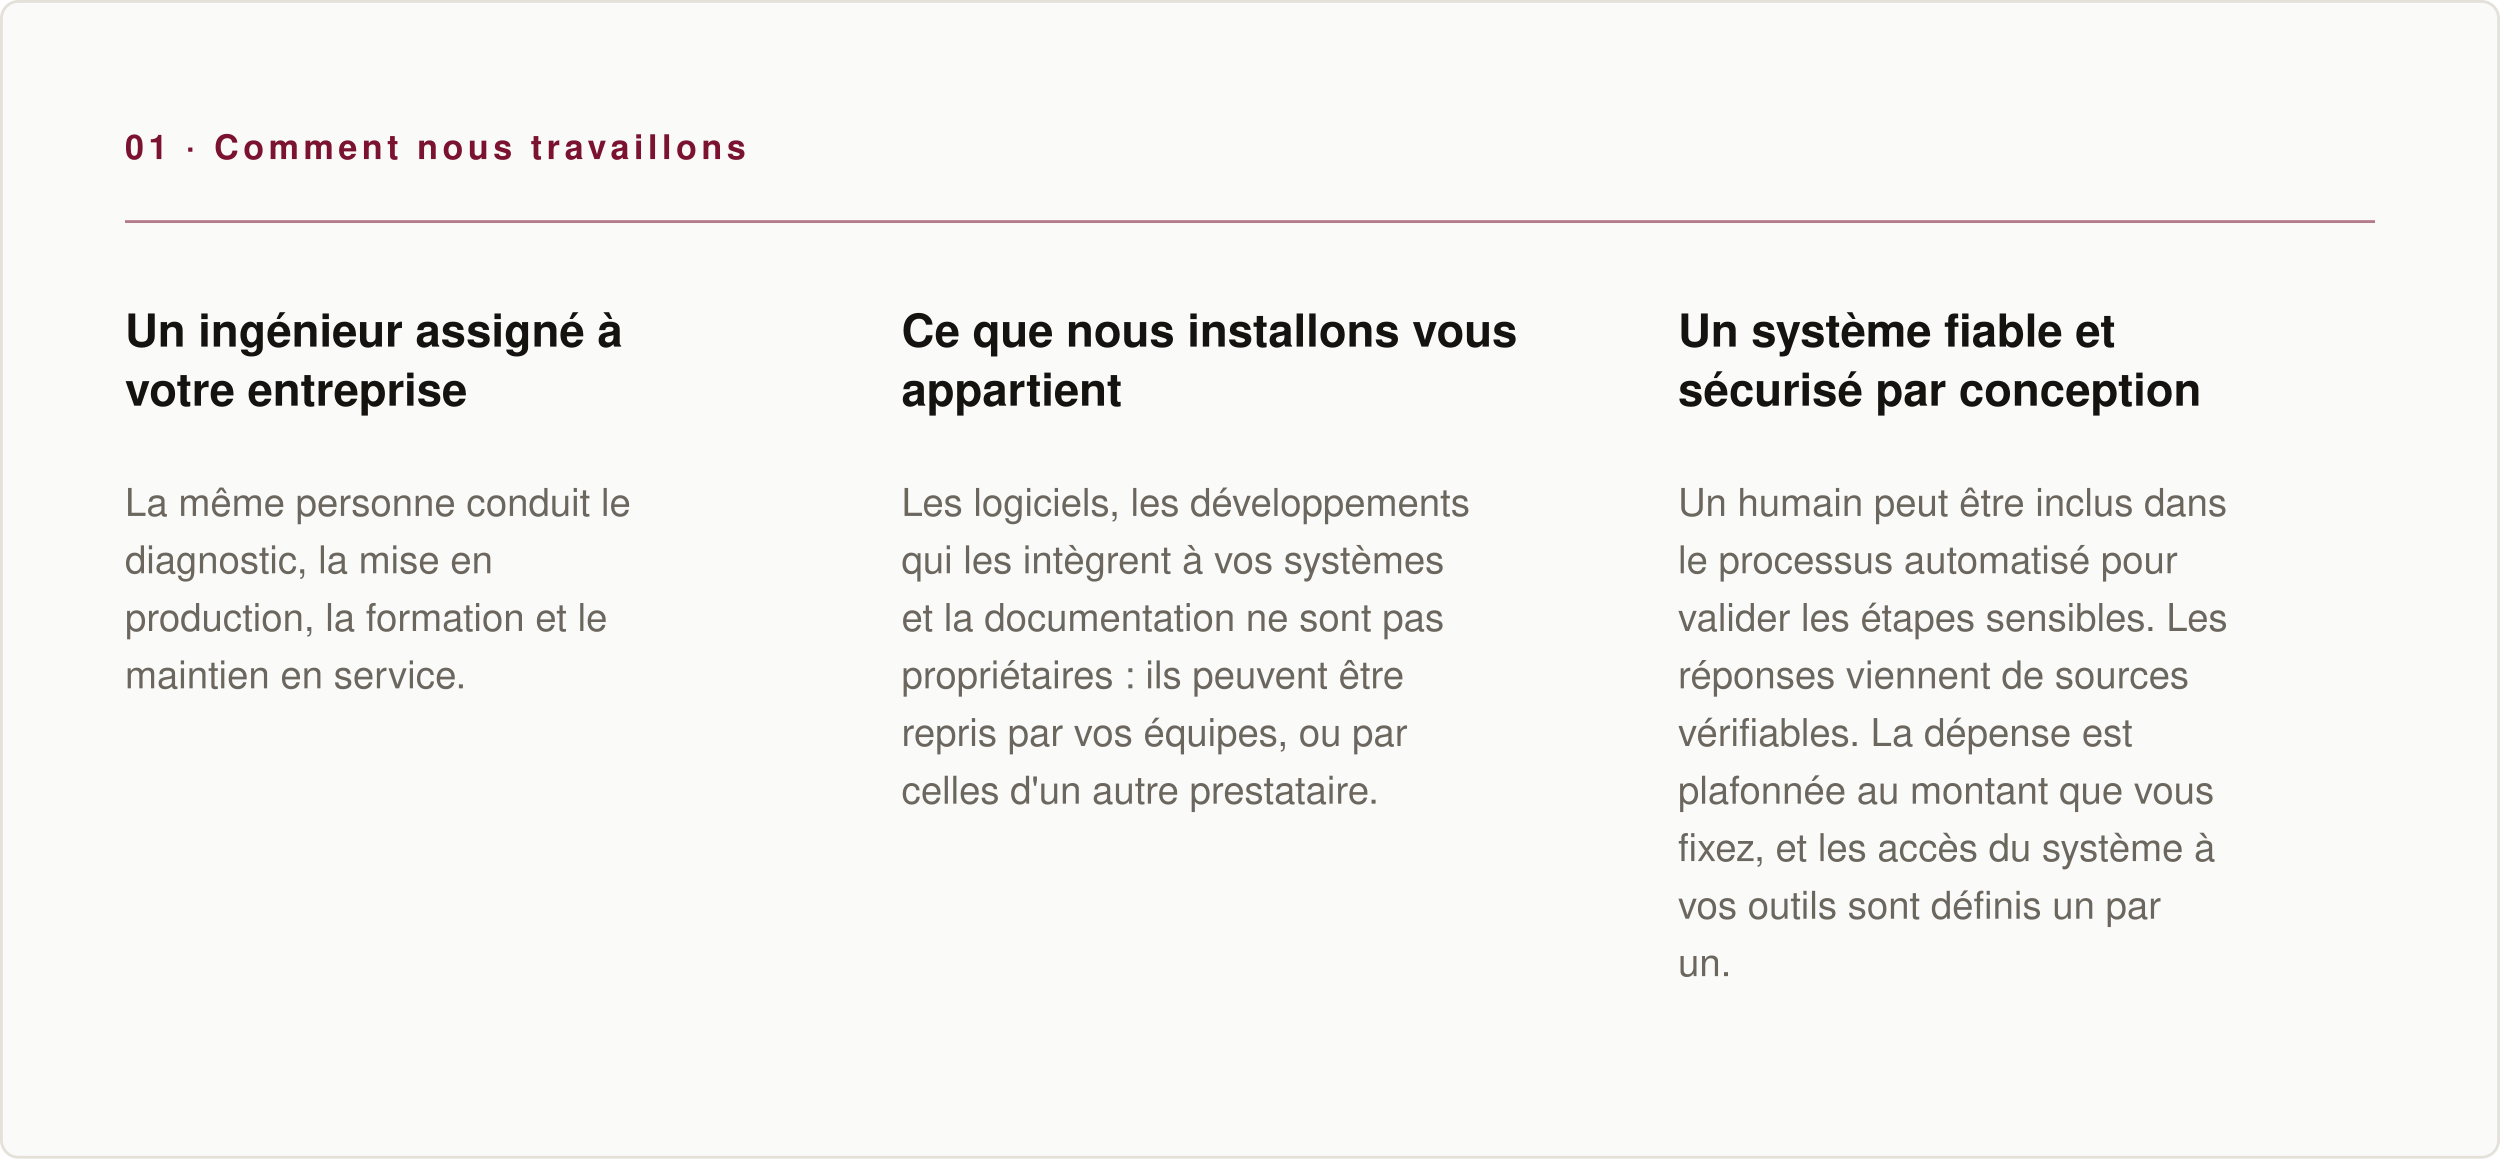
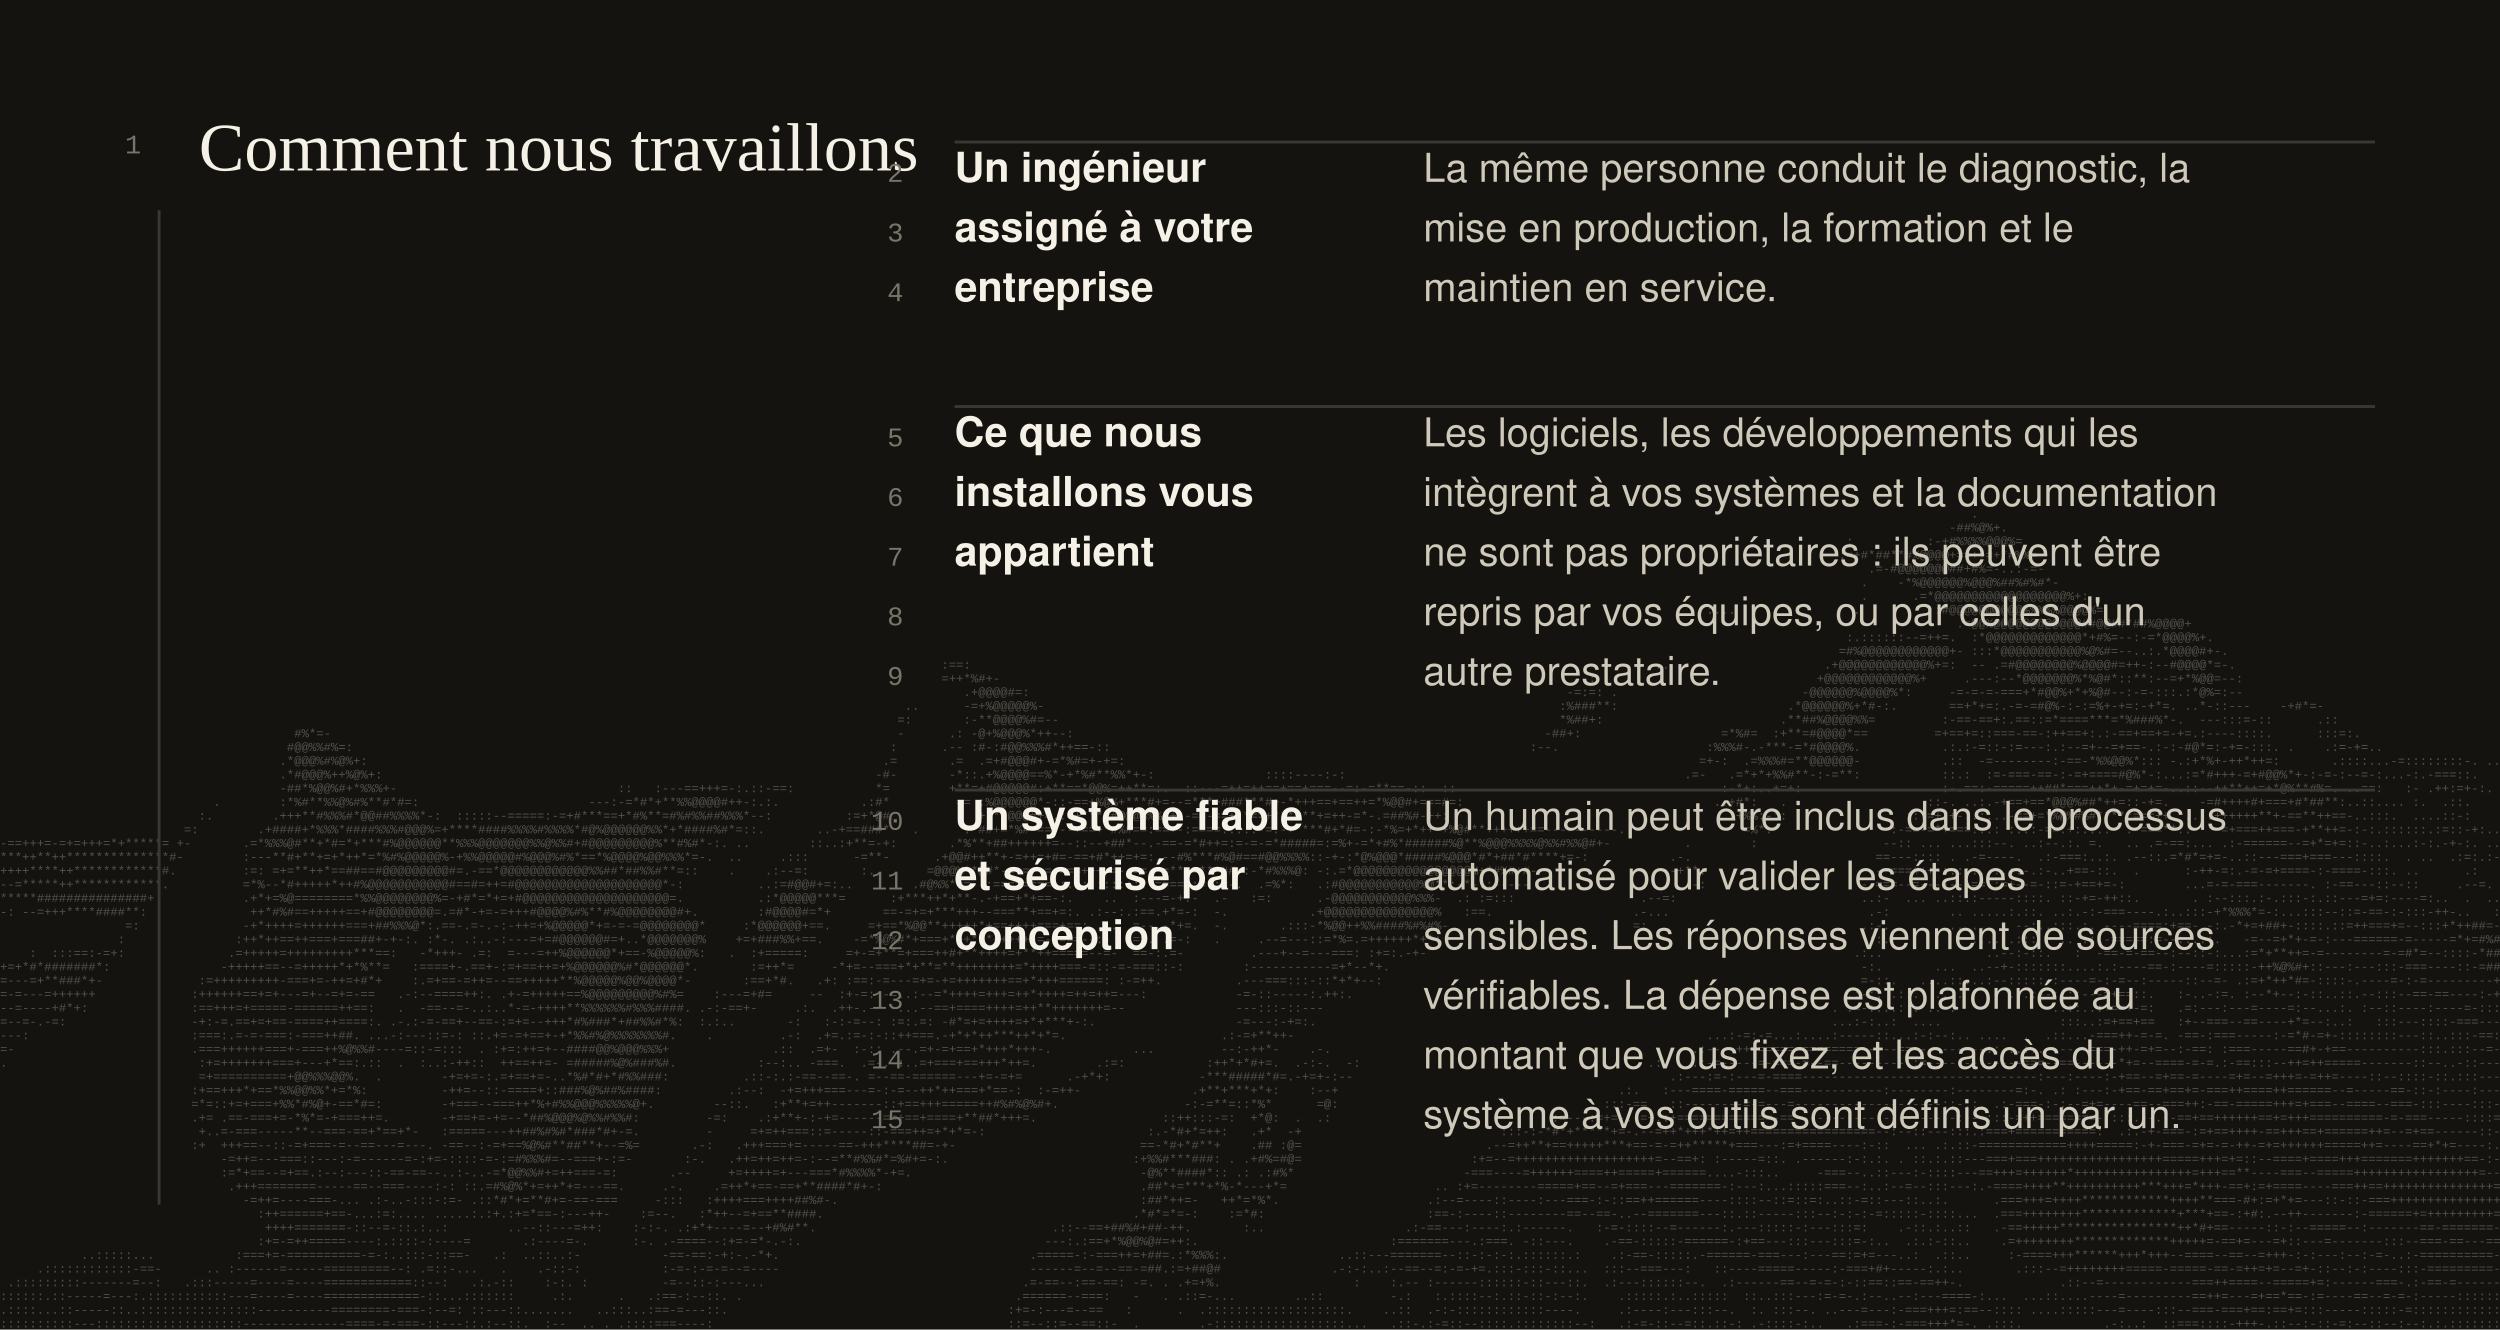
- <svg xmlns="http://www.w3.org/2000/svg" width="880" height="407.85" viewBox="0 0 880 407.85" role="img" aria-label="Comment nous travaillons">
-   <rect x="0.5" y="0.5" width="879" height="406.85" rx="6" fill="#FAFAF9" stroke="#E4E1DB" />
-   <text x="44" y="56.0" font-family="'IBM Plex Sans',-apple-system,'Segoe UI',Helvetica,Arial,sans-serif" font-size="12" font-weight="600" fill="#7A1230" text-anchor="start" letter-spacing="1.6">01 · Comment nous travaillons</text>
-   <line x1="44" y1="78" x2="836" y2="78" stroke="#7A1230" stroke-width="1" opacity=".55" />
-   <text x="44" y="122.0" font-family="'IBM Plex Sans',-apple-system,'Segoe UI',Helvetica,Arial,sans-serif" font-size="16" font-weight="600" fill="#14130F" text-anchor="start">Un ingénieur assigné à</text>
-   <text x="44" y="142.8" font-family="'IBM Plex Sans',-apple-system,'Segoe UI',Helvetica,Arial,sans-serif" font-size="16" font-weight="600" fill="#14130F" text-anchor="start">votre entreprise</text>
-   <text x="44" y="181.6" font-family="'IBM Plex Sans',-apple-system,'Segoe UI',Helvetica,Arial,sans-serif" font-size="13.5" font-weight="400" fill="#6B675F" text-anchor="start">La même personne conduit le</text>
-   <text x="44" y="201.8" font-family="'IBM Plex Sans',-apple-system,'Segoe UI',Helvetica,Arial,sans-serif" font-size="13.5" font-weight="400" fill="#6B675F" text-anchor="start">diagnostic, la mise en</text>
-   <text x="44" y="222.1" font-family="'IBM Plex Sans',-apple-system,'Segoe UI',Helvetica,Arial,sans-serif" font-size="13.5" font-weight="400" fill="#6B675F" text-anchor="start">production, la formation et le</text>
-   <text x="44" y="242.3" font-family="'IBM Plex Sans',-apple-system,'Segoe UI',Helvetica,Arial,sans-serif" font-size="13.5" font-weight="400" fill="#6B675F" text-anchor="start">maintien en service.</text>
-   <text x="317.333" y="122.0" font-family="'IBM Plex Sans',-apple-system,'Segoe UI',Helvetica,Arial,sans-serif" font-size="16" font-weight="600" fill="#14130F" text-anchor="start">Ce que nous installons vous</text>
-   <text x="317.333" y="142.8" font-family="'IBM Plex Sans',-apple-system,'Segoe UI',Helvetica,Arial,sans-serif" font-size="16" font-weight="600" fill="#14130F" text-anchor="start">appartient</text>
-   <text x="317.333" y="181.6" font-family="'IBM Plex Sans',-apple-system,'Segoe UI',Helvetica,Arial,sans-serif" font-size="13.5" font-weight="400" fill="#6B675F" text-anchor="start">Les logiciels, les développements</text>
-   <text x="317.333" y="201.8" font-family="'IBM Plex Sans',-apple-system,'Segoe UI',Helvetica,Arial,sans-serif" font-size="13.5" font-weight="400" fill="#6B675F" text-anchor="start">qui les intègrent à vos systèmes</text>
-   <text x="317.333" y="222.1" font-family="'IBM Plex Sans',-apple-system,'Segoe UI',Helvetica,Arial,sans-serif" font-size="13.5" font-weight="400" fill="#6B675F" text-anchor="start">et la documentation ne sont pas</text>
-   <text x="317.333" y="242.3" font-family="'IBM Plex Sans',-apple-system,'Segoe UI',Helvetica,Arial,sans-serif" font-size="13.5" font-weight="400" fill="#6B675F" text-anchor="start">propriétaires : ils peuvent être</text>
-   <text x="317.333" y="262.6" font-family="'IBM Plex Sans',-apple-system,'Segoe UI',Helvetica,Arial,sans-serif" font-size="13.5" font-weight="400" fill="#6B675F" text-anchor="start">repris par vos équipes, ou par</text>
-   <text x="317.333" y="282.9" font-family="'IBM Plex Sans',-apple-system,'Segoe UI',Helvetica,Arial,sans-serif" font-size="13.5" font-weight="400" fill="#6B675F" text-anchor="start">celles d'un autre prestataire.</text>
-   <text x="590.667" y="122.0" font-family="'IBM Plex Sans',-apple-system,'Segoe UI',Helvetica,Arial,sans-serif" font-size="16" font-weight="600" fill="#14130F" text-anchor="start">Un système fiable et</text>
-   <text x="590.667" y="142.8" font-family="'IBM Plex Sans',-apple-system,'Segoe UI',Helvetica,Arial,sans-serif" font-size="16" font-weight="600" fill="#14130F" text-anchor="start">sécurisé par conception</text>
-   <text x="590.667" y="181.6" font-family="'IBM Plex Sans',-apple-system,'Segoe UI',Helvetica,Arial,sans-serif" font-size="13.5" font-weight="400" fill="#6B675F" text-anchor="start">Un humain peut être inclus dans</text>
-   <text x="590.667" y="201.8" font-family="'IBM Plex Sans',-apple-system,'Segoe UI',Helvetica,Arial,sans-serif" font-size="13.5" font-weight="400" fill="#6B675F" text-anchor="start">le processus automatisé pour</text>
-   <text x="590.667" y="222.1" font-family="'IBM Plex Sans',-apple-system,'Segoe UI',Helvetica,Arial,sans-serif" font-size="13.5" font-weight="400" fill="#6B675F" text-anchor="start">valider les étapes sensibles. Les</text>
-   <text x="590.667" y="242.3" font-family="'IBM Plex Sans',-apple-system,'Segoe UI',Helvetica,Arial,sans-serif" font-size="13.5" font-weight="400" fill="#6B675F" text-anchor="start">réponses viennent de sources</text>
-   <text x="590.667" y="262.6" font-family="'IBM Plex Sans',-apple-system,'Segoe UI',Helvetica,Arial,sans-serif" font-size="13.5" font-weight="400" fill="#6B675F" text-anchor="start">vérifiables. La dépense est</text>
-   <text x="590.667" y="282.9" font-family="'IBM Plex Sans',-apple-system,'Segoe UI',Helvetica,Arial,sans-serif" font-size="13.5" font-weight="400" fill="#6B675F" text-anchor="start">plafonnée au montant que vous</text>
-   <text x="590.667" y="303.1" font-family="'IBM Plex Sans',-apple-system,'Segoe UI',Helvetica,Arial,sans-serif" font-size="13.5" font-weight="400" fill="#6B675F" text-anchor="start">fixez, et les accès du système à</text>
-   <text x="590.667" y="323.4" font-family="'IBM Plex Sans',-apple-system,'Segoe UI',Helvetica,Arial,sans-serif" font-size="13.5" font-weight="400" fill="#6B675F" text-anchor="start">vos outils sont définis un par</text>
-   <text x="590.667" y="343.6" font-family="'IBM Plex Sans',-apple-system,'Segoe UI',Helvetica,Arial,sans-serif" font-size="13.5" font-weight="400" fill="#6B675F" text-anchor="start">un.</text>
+ <svg xmlns="http://www.w3.org/2000/svg" width="880" height="468" viewBox="0 0 880 468" role="img" aria-label="01 · Comment nous travaillons">
+   <rect x="0" y="0" width="880" height="468" fill="#14130F" />
+   <text x="0" y="182.22" font-family="'IBM Plex Mono',ui-monospace,SFMono-Regular,Menlo,Consolas,'Liberation Mono',monospace" font-size="4.314" fill="rgba(245,241,230,.28)" xml:space="preserve" textLength="696.24" lengthAdjust="spacingAndGlyphs">                                                                                                                                                                                                                                                                            .</text>
+   <text x="0" y="187.06" font-family="'IBM Plex Mono',ui-monospace,SFMono-Regular,Menlo,Consolas,'Liberation Mono',monospace" font-size="4.314" fill="rgba(245,241,230,.28)" xml:space="preserve" textLength="706.59" lengthAdjust="spacingAndGlyphs">                                                                                                                                                                                                                                                                         -##%@%+.</text>
+   <text x="0" y="191.89" font-family="'IBM Plex Mono',ui-monospace,SFMono-Regular,Menlo,Consolas,'Liberation Mono',monospace" font-size="4.314" fill="rgba(245,241,230,.28)" xml:space="preserve" textLength="711.76" lengthAdjust="spacingAndGlyphs">                                                                                                                                                                                                                                                           :          :-+#%%%%@@@%=</text>
+   <text x="0" y="196.72" font-family="'IBM Plex Mono',ui-monospace,SFMono-Regular,Menlo,Consolas,'Liberation Mono',monospace" font-size="4.314" fill="rgba(245,241,230,.28)" xml:space="preserve" textLength="716.94" lengthAdjust="spacingAndGlyphs">                                                                                                                                                                                                                                                         -:=+#*##**#%@@@@+==++=+*#%%=</text>
+   <text x="0" y="201.55" font-family="'IBM Plex Mono',ui-monospace,SFMono-Regular,Menlo,Consolas,'Liberation Mono',monospace" font-size="4.314" fill="rgba(245,241,230,.28)" xml:space="preserve" textLength="719.53" lengthAdjust="spacingAndGlyphs">                                                                                                                                                                                                                                                              .=-#@@@@@@@##+#%=-..:-=-</text>
+   <text x="0" y="206.38" font-family="'IBM Plex Mono',ui-monospace,SFMono-Regular,Menlo,Consolas,'Liberation Mono',monospace" font-size="4.314" fill="rgba(245,241,230,.28)" xml:space="preserve" textLength="724.71" lengthAdjust="spacingAndGlyphs">                                                                                                                                                                                                                                                             .    -*%@@@@@@%@@@%##%#%#*-</text>
+   <text x="0" y="211.21" font-family="'IBM Plex Mono',ui-monospace,SFMono-Regular,Menlo,Consolas,'Liberation Mono',monospace" font-size="4.314" fill="rgba(245,241,230,.28)" xml:space="preserve" textLength="735.06" lengthAdjust="spacingAndGlyphs">                                                                                                                                                                                                                                                             .      .=*@@@@@@@@@@@@@@@@@@%+:</text>
+   <text x="0" y="216.04" font-family="'IBM Plex Mono',ui-monospace,SFMono-Regular,Menlo,Consolas,'Liberation Mono',monospace" font-size="4.314" fill="rgba(245,241,230,.28)" xml:space="preserve" textLength="740.24" lengthAdjust="spacingAndGlyphs">                                                                                                                                                                                                                                        :...                .          :#@@@@@@@@@@%%%%%@@@@%=</text>
+   <text x="0" y="220.88" font-family="'IBM Plex Mono',ui-monospace,SFMono-Regular,Menlo,Consolas,'Liberation Mono',monospace" font-size="4.314" fill="rgba(245,241,230,.28)" xml:space="preserve" textLength="771.29" lengthAdjust="spacingAndGlyphs">                                                                                                                                                                                                                                                                          .=@@%@@@@@@@@@@@@##@@##*##%@@@@+</text>
+   <text x="0" y="225.71" font-family="'IBM Plex Mono',ui-monospace,SFMono-Regular,Menlo,Consolas,'Liberation Mono',monospace" font-size="4.314" fill="rgba(245,241,230,.28)" xml:space="preserve" textLength="779.06" lengthAdjust="spacingAndGlyphs">                                                                                                                                                                                                                                                           :.::::::--=++=.  :*@@@@@@@@@@@@@*+#%=--:-=*@@@@%+.</text>
+   <text x="0" y="230.54" font-family="'IBM Plex Mono',ui-monospace,SFMono-Regular,Menlo,Consolas,'Liberation Mono',monospace" font-size="4.314" fill="rgba(245,241,230,.28)" xml:space="preserve" textLength="784.24" lengthAdjust="spacingAndGlyphs">                                                                                                                                                                                                                                                          =#%@@@@@@@@@@@@+- :::*@@@@@@@@@@@%@%#=--..:.*@@@@#+-.</text>
+   <text x="0" y="235.37" font-family="'IBM Plex Mono',ui-monospace,SFMono-Regular,Menlo,Consolas,'Liberation Mono',monospace" font-size="4.314" fill="rgba(245,241,230,.28)" xml:space="preserve" textLength="786.82" lengthAdjust="spacingAndGlyphs">                                                                                                                                :==:                                                                                         .   ..                     .+@@@@@@@@@@@@%+=:  -- .=#@@@@@@@@%@@@@#=++-:--#@@@@*=-.</text>
+   <text x="0" y="240.20" font-family="'IBM Plex Mono',ui-monospace,SFMono-Regular,Menlo,Consolas,'Liberation Mono',monospace" font-size="4.314" fill="rgba(245,241,230,.28)" xml:space="preserve" textLength="789.41" lengthAdjust="spacingAndGlyphs">                                                                                                                                =++*%#+-                                                                              . :                              +@@@@@@@@@@@@%+     .---:--*@@@@@@@%*%@#*::**:--=+*%@@=--:</text>
+   <text x="0" y="245.03" font-family="'IBM Plex Mono',ui-monospace,SFMono-Regular,Menlo,Consolas,'Liberation Mono',monospace" font-size="4.314" fill="rgba(245,241,230,.28)" xml:space="preserve" textLength="789.41" lengthAdjust="spacingAndGlyphs">                                                                                                                                   .+@@@@#=:                                                                         -=:=: .                         -@@@@@@%@@@@%*:     -=-=-=-===+*#@@%+*+%@#--:-=-:::.:*@%=:--</text>
+   <text x="0" y="249.86" font-family="'IBM Plex Mono',ui-monospace,SFMono-Regular,Menlo,Consolas,'Liberation Mono',monospace" font-size="4.314" fill="rgba(245,241,230,.28)" xml:space="preserve" textLength="817.88" lengthAdjust="spacingAndGlyphs">                                                                                                                           ..      -=+%@@@@@%-                                                                      :%###**:                       .*@@@@@@%+*#-:.       ==+*+=:.-=-=#@%-:-:=%+-+=:-+*=. ..*-::---    -+#*=-</text>
+   <text x="0" y="254.69" font-family="'IBM Plex Mono',ui-monospace,SFMono-Regular,Menlo,Consolas,'Liberation Mono',monospace" font-size="4.314" fill="rgba(245,241,230,.28)" xml:space="preserve" textLength="823.06" lengthAdjust="spacingAndGlyphs">                                                                                                                          =:       :-**@@@@%#=--                                                                    *%##+:                        .**##%@@@@%%=         :-==-==+:.==::=*====***=*%###%*-.  ---:::=-::      .::</text>
+   <text x="0" y="259.53" font-family="'IBM Plex Mono',ui-monospace,SFMono-Regular,Menlo,Consolas,'Liberation Mono',monospace" font-size="4.314" fill="rgba(245,241,230,.28)" xml:space="preserve" textLength="830.82" lengthAdjust="spacingAndGlyphs">                                        #%*=-                                                                             -      .: -@+%@@@%*++--:                                                                -##+:                   =*%#=  :+**=#@@@@*==         =+==+=::===-==-:++==+:.:-==+==+=-+=.:----::::.      :::=:.</text>
+   <text x="0" y="264.36" font-family="'IBM Plex Mono',ui-monospace,SFMono-Regular,Menlo,Consolas,'Liberation Mono',monospace" font-size="4.314" fill="rgba(245,241,230,.28)" xml:space="preserve" textLength="838.59" lengthAdjust="spacingAndGlyphs">                                       #@@%%#%=:                                                                         :      .-- :#-:#@@%%%#*++==-::                                                         :--.                    :%%%#-.-***-=*#@@@@%.           .:.:-=::-:=---:.:--=+--=+==-.:-:-#@*=:-+=-:::. .    .:=-+=..</text>
+   <text x="0" y="269.19" font-family="'IBM Plex Mono',ui-monospace,SFMono-Regular,Menlo,Consolas,'Liberation Mono',monospace" font-size="4.314" fill="rgba(245,241,230,.28)" xml:space="preserve" textLength="880.00" lengthAdjust="spacingAndGlyphs">                                      .*@@@%#%@%+:                                                                      .=       .=  .=+#@@@#+-=*%#=+-+=:                                                                              =+-:  .=%%%#=**@@@@@@-           .::  -=--------:-==-*%%@@%*::: -.:+*%+-++*++=:       .::::...-=::::::::-. ..</text>
+   <text x="0" y="274.02" font-family="'IBM Plex Mono',ui-monospace,SFMono-Regular,Menlo,Consolas,'Liberation Mono',monospace" font-size="4.314" fill="rgba(245,241,230,.28)" xml:space="preserve" textLength="872.24" lengthAdjust="spacingAndGlyphs">                                      .*#@@@%++%@%+:                                                                   -#-       -*::.+%@@@@==%*-+*%#**%%*+-:               ::::----:-:                                              .=-   .=*+*+%%#**-:-=**:           ::.:  :=-===-==-:-=+====#@%*-:...:=*#+++-=+#@@%*+-:-=-:--=-:...-:.-===::.</text>
+   <text x="0" y="278.85" font-family="'IBM Plex Mono',ui-monospace,SFMono-Regular,Menlo,Consolas,'Liberation Mono',monospace" font-size="4.314" fill="rgba(245,241,230,.28)" xml:space="preserve" textLength="877.41" lengthAdjust="spacingAndGlyphs">                                      -##*%@@%#+*%%%+-                              ::   :---==+++=-:.::-==:           *=        +**=+#@@@@@#:+**==*@@%=++**=:.  ::---=++=++==+==+===--=:-=**==-::  ::                                    :-*+:..+=+:                   :-.==:-=====++##*===++*+-=+=+=-..::--++**++=+*@%**#%=. ..==:   :- .++:=+-:.</text>
+   <text x="0" y="283.68" font-family="'IBM Plex Mono',ui-monospace,SFMono-Regular,Menlo,Consolas,'Liberation Mono',monospace" font-size="4.314" fill="rgba(245,241,230,.28)" xml:space="preserve" textLength="869.65" lengthAdjust="spacingAndGlyphs">                             .        :*%#**%%@%#%**#*#=:                       ---:-=*#*+**%%@@@@#++-:.:.           .:#*         == :%@@@@@@*-::-==+%@%+***#+=--=***+###***#+-*+++==+==++=*%@@#+===#=:                                  ..+#*:   . .                 ::-. ..:.-+==+==*@@@%##*++=::-+=.    -=#++++#+===+#*##**:..::.... :.  .::.</text>
+   <text x="0" y="288.51" font-family="'IBM Plex Mono',ui-monospace,SFMono-Regular,Menlo,Consolas,'Liberation Mono',monospace" font-size="4.314" fill="rgba(245,241,230,.28)" xml:space="preserve" textLength="869.65" lengthAdjust="spacingAndGlyphs">                           :.        .+++**#%%%#*@@##%%%%*-:  :::::--=====:-=+#***==+*#%**=#%#%%##%%%*--:          :=+*@#            +***@@@#+=.:=+***##@@@%%%*+:-==-==+-*==+******+=++-=*-.=##%#-++:                                      .+%%:-::                :::=+*+-:.:...-==+=*%@%#%#*****===++. ...:++++++**+-==**++==-..:::.  ....::-:</text>
+   <text x="0" y="293.35" font-family="'IBM Plex Mono',ui-monospace,SFMono-Regular,Menlo,Consolas,'Liberation Mono',monospace" font-size="4.314" fill="rgba(245,241,230,.28)" xml:space="preserve" textLength="880.00" lengthAdjust="spacingAndGlyphs">                         =:        .+####+*%%%*####%%%#@@@%=+****####%%%%#%%%%*#@%@@@@@@%%*+*####%#*=::.       ..-+==###*   .      .*##+=*%#-==---+==+*#%#==:==+-:====:..::-=:-+****#+*#=-:-*%=+*++-+%@#**++++++==----------.                =%*:                :-==-=*+===:.:: :.::-==:+:.:..  :-===**..    =+===++===-+**++=-:-:.::::::.:=::-+:..</text>
+   <text x="0" y="298.18" font-family="'IBM Plex Mono',ui-monospace,SFMono-Regular,Menlo,Consolas,'Liberation Mono',monospace" font-size="4.314" fill="rgba(245,241,230,.28)" xml:space="preserve" textLength="880.00" lengthAdjust="spacingAndGlyphs">-==+++=-=+=+++=*+*****= +-       .=*%%%@#**+*#=*+***#%@@@@@@**%%%@@@@@@@%%@%%#+#@@@@@@@@@%**#%#*-:. ..        ::..:+**=-+:       .*%**+##++++++=--::--+##*--.-==-=*#++=:=-=-=*#####=:=%+-=*+#%*######%@**%@@@%%%%@%%#%%@#+-          .        :                 --:: ... ...:::--. ..:--.:. =.   .. .=-==:... .:-======--=+*=+=::-..:...:-:.-+-:. ..</text>
+   <text x="0" y="303.01" font-family="'IBM Plex Mono',ui-monospace,SFMono-Regular,Menlo,Consolas,'Liberation Mono',monospace" font-size="4.314" fill="rgba(245,241,230,.28)" xml:space="preserve" textLength="880.00" lengthAdjust="spacingAndGlyphs">***++**++**************#-        :---**#+**+=+*++*=*%#%@@@@@%-+%%@@@@@#%@@@%#%*==*%@@@@%@@%%%*=-.  ..     .:::      -=**-      .+@@#++**+-=++=+#=-==+#*++=+=:.--#%***#%@#==#@@%%%%::-+-:*@%@@@*#####%@@@*#*+##*#****+=-:           .-.                         ==---:::: . .-=----.  .:-===:..:. .--::.=*#*=+=-..::---===+===---::::.  . ..  .:=:.:-</text>
+   <text x="0" y="307.84" font-family="'IBM Plex Mono',ui-monospace,SFMono-Regular,Menlo,Consolas,'Liberation Mono',monospace" font-size="4.314" fill="rgba(245,241,230,.28)" xml:space="preserve" textLength="872.24" lengthAdjust="spacingAndGlyphs">++++****++************#.         :=: =+=**++*==##==#@@@@@@@@@#=.-==*@@@@@@@@@@@@%%##*##%%#**=::    .    .:--=:       :.       =@@@%**@#*-=+=++=-===+++==--==--=**+=***##=:-*#%%%@: -:.=*@@@@@@@@@@@@@@@@%+*#%#+#-                  -+**:                      ---===#++-:::::..:.::-.:-..+==-::.  .      :-++-=:.-=-=+====-:-====-:::. ..      .:</text>
+   <text x="0" y="312.67" font-family="'IBM Plex Mono',ui-monospace,SFMono-Regular,Menlo,Consolas,'Liberation Mono',monospace" font-size="4.314" fill="rgba(245,241,230,.28)" xml:space="preserve" textLength="877.41" lengthAdjust="spacingAndGlyphs">--=*****++************.          =*%--*#+++++*++#%@@@@@@@@@@@#==#=++=#@@@@@@@@@@@@@@@@@@@@*-:          ..:=#@@#+=:..        .#@%%*==-.:========-:.:::::::::.-====-:=.:=-.  .=%*:   .:#@@@@@@@@@@@%@**:-*-.:-----                     .-:                     --===--=-------==-:=+--=-::=-+==+=-:        ...=-=-===-------. :-==---::--::     .--=.</text>
+   <text x="0" y="317.50" font-family="'IBM Plex Mono',ui-monospace,SFMono-Regular,Menlo,Consolas,'Liberation Mono',monospace" font-size="4.314" fill="rgba(245,241,230,.28)" xml:space="preserve" textLength="880.00" lengthAdjust="spacingAndGlyphs">*****###############+            .+*+=%@========*%%@@@@@@@@%=-+#*=*+=+#@@@@@@@@@@@@@@@@@@@@=.          .:*@@@@@***=      :+***++*+**-.-+==+*+==-:.    ..  :---=-+:-  .-   :=:      .-@@@@@@@@@@@%%%-  .: :=:::                 .--=:                         ..:-  ... ..::::-----::::. ::-+=-++::.       . :--:::.:-.:::-:.::---=+=:----=:..  .  ..</text>
+   <text x="0" y="322.33" font-family="'IBM Plex Mono',ui-monospace,SFMono-Regular,Menlo,Consolas,'Liberation Mono',monospace" font-size="4.314" fill="rgba(245,241,230,.28)" xml:space="preserve" textLength="880.00" lengthAdjust="spacingAndGlyphs">-: --=+++****####**:              ++*#%#==+++++==+#@@@@@@@@=.=#*-+=-=+++#@@@@%#%**#%@@@@@@@@#+.        :#@@@@#=*+       ==-=+=+***+++--===**+==+=:. .:--:.:==.+*=-:  -.           .+@@@@@@@@@@@@@@@%   :==.                   .-...                           .-:        .. .....:.::. ..:.-:-===----.:..:::-+*%%%*=-:...:::--::=-==-:-:::-++-..   :</text>
+   <text x="0" y="327.17" font-family="'IBM Plex Mono',ui-monospace,SFMono-Regular,Menlo,Consolas,'Liberation Mono',monospace" font-size="4.314" fill="rgba(245,241,230,.28)" xml:space="preserve" textLength="880.00" lengthAdjust="spacingAndGlyphs">                 =:              -+*++++=++++++===+##%%%@*:.==-.=-.-:-++=+%@@@@@*+=-=-=@@@@@@@@*     :*@@@@@@+==.     =+==*%@@**+++++*+==++++===+==:..:.  =--.-*+=.  -.       .:::-*%@@++%%####%#%#%-                         =:                             .:-.        .. ...   --:..:::.:. ----====:+==-.-:.-*+=+##+-::::.::=++===+=--:::+*++##=-</text>
+   <text x="0" y="332.00" font-family="'IBM Plex Mono',ui-monospace,SFMono-Regular,Menlo,Consolas,'Liberation Mono',monospace" font-size="4.314" fill="rgba(245,241,230,.28)" xml:space="preserve" textLength="880.00" lengthAdjust="spacingAndGlyphs">                :               :++*++==++===+===##+-+-:. :*-. .:..-:---=+=#@@@@@@#=+..*@@@@@@@%    +=+###%%+==.    -=*%@%#*+===+*++***++++++=-====--:-   ==. .=-:   .     .--=---::=*%=.=++++++*+*:                                                          ::.           ......:::   .. :: -=====:=--:...:.   -=--=+*+-=-:---======-=-----=*+=#%#</text>
+   <text x="0" y="336.83" font-family="'IBM Plex Mono',ui-monospace,SFMono-Regular,Menlo,Consolas,'Liberation Mono',monospace" font-size="4.314" fill="rgba(245,241,230,.28)" xml:space="preserve" textLength="880.00" lengthAdjust="spacingAndGlyphs">    :  :::==:-=+:              .=+++++=+++++++++***==:   -*+++- .=:  =---=++%@@@@@@*+==-%@@@@@%:   .  :+=====:     =+-=+**=+===++#+**++++=+**++=====--=-  ==-:.=-         .---+--=---===: :+=:.-+-                                                          .:..              ..--:-::.   :  -==-=-==--:--::-:...:=*+**++=-=--------=-=#*=--::::-*##</text>
+   <text x="0" y="341.66" font-family="'IBM Plex Mono',ui-monospace,SFMono-Regular,Menlo,Consolas,'Liberation Mono',monospace" font-size="4.314" fill="rgba(245,241,230,.28)" xml:space="preserve" textLength="880.00" lengthAdjust="spacingAndGlyphs">+=+*#*#######*:               -+++++==--=+++++*+*%**=   :====+-.==+-:=+==++=+%@@@@@@%#*@@@@@@*.       :=++*=     -*+=--===+*+**=**++++++++=*++++===-=::-=-===::-:        :-----------=+*--*+.                                                                -:.       ...  ..--+-:::::::....:.:----==-:----=:::::-++%@%#+::---:---:::-===----::-=##</text>
+   <text x="0" y="346.49" font-family="'IBM Plex Mono',ui-monospace,SFMono-Regular,Menlo,Consolas,'Liberation Mono',monospace" font-size="4.314" fill="rgba(245,241,230,.28)" xml:space="preserve" textLength="880.00" lengthAdjust="spacingAndGlyphs">=---=+**###*+-             :=+++++++++-===+=-++=+#*+    :.=+==-=++=--==+++++**%@@@@@%@@%@@@@*-       :==+*#.   .+: :==:-=---=+=-+=+++++++==+*+++======: :-=++.          .---===:::-::*+*+--:                                                                 =-::.   ....::...:--:::::-:----=-:-=--:-----::--=- .:=+*++*#=-::::-.----=-:-=---------+</text>
+   <text x="0" y="351.32" font-family="'IBM Plex Mono',ui-monospace,SFMono-Regular,Menlo,Consolas,'Liberation Mono',monospace" font-size="4.314" fill="rgba(245,241,230,.28)" xml:space="preserve" textLength="880.00" lengthAdjust="spacingAndGlyphs">=-=---=++++++             :++++++==+=+---=+--=+=-==   .-:--====++:. .+-=+++++==%@@@@@@@@@%#%=    :---=+#=     --  :+-=: -=..:--=*++++=+++=++*++++=++=++=---:            -=-::-----:.++:.                                                                   .:-:: .::.  ..:.      ...:--::::---=+==::.   :-..-:=. :--*+--:-::..::.--:::--==-==----:-+</text>
+   <text x="0" y="356.15" font-family="'IBM Plex Mono',ui-monospace,SFMono-Regular,Menlo,Consolas,'Liberation Mono',monospace" font-size="4.314" fill="rgba(245,241,230,.28)" xml:space="preserve" textLength="880.00" lengthAdjust="spacingAndGlyphs">--=----+#*+:              :==+++=+=====-======++==:   .  -==--=-..:..*-=-++++**%%%%%%#%%%####. .-:-==+-     .:.  .++-.-  -...--==+====++++=++**+++++++=--               ---:::-::---                                                                     . .=-::..::. .. :             .:::..:+==+-=:   .=:---:---=----=:--...:. :--::----:----=-:::</text>
+   <text x="0" y="360.99" font-family="'IBM Plex Mono',ui-monospace,SFMono-Regular,Menlo,Consolas,'Liberation Mono',monospace" font-size="4.314" fill="rgba(245,241,230,.28)" xml:space="preserve" textLength="880.00" lengthAdjust="spacingAndGlyphs">=--=-.-=:                 -+:-=.==+=+==-====++====:. .-.:-=-==+--==-:=+=--+++*#%###*+##%%#*%:  :.:..       -:   :-:-=--: :=:.=: -#*=+=++++=+*+***+-:.                   -=---:-+=:.                                                                      ...:-:..:  ....                :::..:=+==+==   :+--===--==----+*=--:..:   :::---::::-===---</text>
+   <text x="0" y="365.82" font-family="'IBM Plex Mono',ui-monospace,SFMono-Regular,Menlo,Consolas,'Liberation Mono',monospace" font-size="4.314" fill="rgba(245,241,230,.28)" xml:space="preserve" textLength="880.00" lengthAdjust="spacingAndGlyphs">---:                      :===:.=-=-===:-===++##. ...-:---::=-: ::.+=-=+==+-+*%%#%@%%%%%%%#.    .         .-:  .+=.:=-:-::++===.-+*+*++***++*+*=.                     .:-=+**++-                                                        ...:-=:-=...:....:-----::...:-:--:.. ....  .  .::...-===++-=-=. -==-:===-----:-=*#-=+-::::::::---::..:::-==:</text>
+   <text x="0" y="370.65" font-family="'IBM Plex Mono',ui-monospace,SFMono-Regular,Menlo,Consolas,'Liberation Mono',monospace" font-size="4.314" fill="rgba(245,241,230,.28)" xml:space="preserve" textLength="880.00" lengthAdjust="spacingAndGlyphs">=-                        .===++++++===+-===++%@%%#----=::-=:::  . :+=:++=+--####@@%@@@%%%+              .::  .=+-  :-:: .--.=+-=+==+*+++*+++-.           ...         --:-++*-    .-.                                                 .:----++===============-----==----------::...:..------===-++-=+=--:-==: :===-----==#+-+==----------:::.:::--=-</text>
+   <text x="0" y="375.48" font-family="'IBM Plex Mono',ui-monospace,SFMono-Regular,Menlo,Consolas,'Liberation Mono',monospace" font-size="4.314" fill="rgba(245,241,230,.28)" xml:space="preserve" textLength="880.00" lengthAdjust="spacingAndGlyphs">.                          :+=+++++++===+---+*==:.::  .  :..:-++::  ++==++=- =#####%@%###%#.           :--:.. -===.  .=-.-:..=+===+==+++*++=.        .:=:           :++*+*#+=.  .-:-.  -:                                       .:.   .:-=-----=-===-=--==----------:=-------------===--==------*+=--====-=-=.:-==:::--++=++=====-------::--..-::---</text>
+   <text x="0" y="380.31" font-family="'IBM Plex Mono',ui-monospace,SFMono-Regular,Menlo,Consolas,'Liberation Mono',monospace" font-size="4.314" fill="rgba(245,241,230,.28)" xml:space="preserve" textLength="880.00" lengthAdjust="spacingAndGlyphs">                           =+==========+@@%%%@@%.  .        -+=+=-:.=+==+=-..*%#*#+*#%%###:          .::-:.:-==--==-. =--==-======---+=-=+=      .-+*+:            -***#####*#=.-+=+-:--                                           .:---:=-:---=-====--------------------------------:---:----:-+==--=+==-=----=+=--=+++=-=++=----::--::::-::.:::---</text>
+   <text x="0" y="385.14" font-family="'IBM Plex Mono',ui-monospace,SFMono-Regular,Menlo,Consolas,'Liberation Mono',monospace" font-size="4.314" fill="rgba(245,241,230,.28)" xml:space="preserve" textLength="880.00" lengthAdjust="spacingAndGlyphs">                          :+==+++*+==*%%@@%%*+=*%:          -++=--::-====+::###%@%##%####:         .:--:  -+=+++===---=-:-=--++*++===+*==-:  :-=++-               .+**+***+*+:    :--+                                      .:.   :---====-=====--===-----------:--------:--------=:-. .: :---:-+==-==+==+=-===++====++======--=-----==-::-:----:---</text>
+   <text x="0" y="389.97" font-family="'IBM Plex Mono',ui-monospace,SFMono-Regular,Menlo,Consolas,'Liberation Mono',monospace" font-size="4.314" fill="rgba(245,241,230,.28)" xml:space="preserve" textLength="880.00" lengthAdjust="spacingAndGlyphs">                          =*=::+=+===+%%*#%@+-==*#=:        -+===--===++*%+#%%@@@%%%%%@+.        --::.   :+**+=++-------::+==+++=====++#%#%@%#+.                 -:-=**=::*%*      =@:                                    :::-==   ::--------=-=---=--------------------::-::. .:-===-:-:--=+=----==--===++:-==-=====+++=+===--====--===-:::----:::-</text>
+   <text x="0" y="394.80" font-family="'IBM Plex Mono',ui-monospace,SFMono-Regular,Menlo,Consolas,'Liberation Mono',monospace" font-size="4.314" fill="rgba(245,241,230,.28)" xml:space="preserve" textLength="880.00" lengthAdjust="spacingAndGlyphs">                          .+= .==-===+=-*%*=-+===++=.       -+==+=-+=--*##%@@@%@%%#%%#:         -=:    .:+**+-:-+=------==+==+====+**##*+++=.                 ::++:::-=:  +*@:  .  .:                              :=---:=+=-:.=+.:+=============-==----------------------:---:::-=++========-::::.--.:-==+==++++++==+=+++==========-=-===-----::::=</text>
+   <text x="0" y="399.64" font-family="'IBM Plex Mono',ui-monospace,SFMono-Regular,Menlo,Consolas,'Liberation Mono',monospace" font-size="4.314" fill="rgba(245,241,230,.28)" xml:space="preserve" textLength="880.00" lengthAdjust="spacingAndGlyphs">                           +..=-===-----**--===-==+*==+*-   :=====---++##%#%#*###*#+-=.         -     =+=++===::=-----::-===++=+*+*=-:                      :.-*#+*=++:   .+*  -+                           :::-:-*#*+*****+=-.--=++*+++*++=++=================--:--::---:::.:===+===========:  .:.-+-===-:=+==++++-==+++==+======++=--=+==------::-</text>
+   <text x="0" y="404.47" font-family="'IBM Plex Mono',ui-monospace,SFMono-Regular,Menlo,Consolas,'Liberation Mono',monospace" font-size="4.314" fill="rgba(245,241,230,.28)" xml:space="preserve" textLength="880.00" lengthAdjust="spacingAndGlyphs">                          :+  +++==--::-=+===-=--==---=---. -==--:-=+==%@%#**##**+--=%=       .-:   .+++===+=-----==-+++****##=-+-                         ==-*#+*#**+    .## :@=                         .--=++**+==+++++***+==-=-=++*****+===---:=+====----:-::  ... .:.::-============++++=====:-+-===-=+=-=-++-=+=++++++=====++=----==+*+=----:.</text>
+   <text x="0" y="409.30" font-family="'IBM Plex Mono',ui-monospace,SFMono-Regular,Menlo,Consolas,'Liberation Mono',monospace" font-size="4.314" fill="rgba(245,241,230,.28)" xml:space="preserve" textLength="880.00" lengthAdjust="spacingAndGlyphs">                              -=++=---===::---:-=------=-:+=-::::-=-:=#%%%#=--===+-:=-       :-.   .++=++=++=-:--=**#%%#*=%#+=-:.                         :+%%#***###: . .+#%=#@=                       :+=--=+++++++++++++++++++=--==+: :-----=::. .------:-:.:. . ::.:.::---===+===+++++++++++++++++=====+++=+=::--====+====+++=======+++++++==-:-</text>
+   <text x="0" y="414.13" font-family="'IBM Plex Mono',ui-monospace,SFMono-Regular,Menlo,Consolas,'Liberation Mono',monospace" font-size="4.314" fill="rgba(245,241,230,.28)" xml:space="preserve" textLength="880.00" lengthAdjust="spacingAndGlyphs">                              :=*+==--=+==.:--:---::-==-==--..:-..-=*@@%%#+=++===-=:       .--     +=++++=+---===*#%%%%*-+=.                               -@%**####*:: .: .:#%*                       -===----=++++++====++=====+======....-:::..     -===--..::---:-::::---==+++=++++++*++++++++++++++++=+++==**----===--=====+++++++++++++++++=--</text>
+   <text x="0" y="418.96" font-family="'IBM Plex Mono',ui-monospace,SFMono-Regular,Menlo,Consolas,'Liberation Mono',monospace" font-size="4.314" fill="rgba(245,241,230,.28)" xml:space="preserve" textLength="880.00" lengthAdjust="spacingAndGlyphs">                               .+++========-----==--===----:-: ::.=#%@%*+=++*+=---==.     .-.    .=++*+==-==+**####*#+-:                                   .##*+=***+*%-*---+*=                    .. :+=--------=====+==--=+===---=======-:---:...:::::===--:..:--=--:::---:.-====++++**++++++++++***+++=*+++-==+:=+====----===++==+++++++++++++++=</text>
+   <text x="0" y="423.79" font-family="'IBM Plex Mono',ui-monospace,SFMono-Regular,Menlo,Consolas,'Liberation Mono',monospace" font-size="4.314" fill="rgba(245,241,230,.28)" xml:space="preserve" textLength="880.00" lengthAdjust="spacingAndGlyphs">                                 -=++=----===-... .:-..-:::-:=- .::*#*+=**#+=-==-===     -:::   :++++===++++##%#-.                                         :##*++=-   ++*=*%*.                    .:--=----::----:---===-:-::==++======----::::--::=::=:..::-=::---::..:.      .===+++=++++************++++**===-#+:=+*+=---::-::-===+++++++++++++++</text>
+   <text x="0" y="428.62" font-family="'IBM Plex Mono',ui-monospace,SFMono-Regular,Menlo,Consolas,'Liberation Mono',monospace" font-size="4.314" fill="rgba(245,241,230,.28)" xml:space="preserve" textLength="880.00" lengthAdjust="spacingAndGlyphs">                                   :++======+==-...:=:.... .....:.:+.:+=*==-:---++-    :=--.   :*++--=+==**####.                                          .*#*=*=-:    :=*#:                      :==-:----::--------==--==-..--=======---::.::-----:::--:-:-:-=:::::-::::...  .===++++++++*************+***+==-:+#:.--++-------:-======+=+++++++++=</text>
+   <text x="0" y="433.46" font-family="'IBM Plex Mono',ui-monospace,SFMono-Regular,Menlo,Consolas,'Liberation Mono',monospace" font-size="4.314" fill="rgba(245,241,230,.28)" xml:space="preserve" textLength="880.00" lengthAdjust="spacingAndGlyphs">                                    ++++=======-::--=-::.:..:        ..--::---=++:    :-:-. .:+*+----=--+#%#**.                                .::--==+##%#+##-++.       :..                   .:-==---:----:.:------.   :-=-::::--=------:.---:::::-:---:::=:    .-::.:..::   .-==+++++****************++*#+==-----::-:--=====--:-------==-=======-</text>
+   <text x="0" y="438.29" font-family="'IBM Plex Mono',ui-monospace,SFMono-Regular,Menlo,Consolas,'Liberation Mono',monospace" font-size="4.314" fill="rgba(245,241,230,.28)" xml:space="preserve" textLength="880.00" lengthAdjust="spacingAndGlyphs">                                   :+=-=++=====----:.::::-:----=       .:----=-.      :-. .-====--:+=-=*-.-:.                                 ---:.:==+*%@@%@#=++:.                          :=======---.:===. -::---.    .-==-:::::-======-:+==---:::---:::=-:..  .:.:-::..    .=++++++++*************+++++=-==+=---=+::---=-------:::--===-==---==</text>
+   <text x="0" y="443.12" font-family="'IBM Plex Mono',ui-monospace,SFMono-Regular,Menlo,Consolas,'Liberation Mono',monospace" font-size="4.314" fill="rgba(245,241,230,.28)" xml:space="preserve" textLength="880.00" lengthAdjust="spacingAndGlyphs">           ..:::::...           :===+=-==========-=-:..:::-::==-   .:  ..::..:-           -==-==:-+:-.-*+.                                  .=====-:-===++=+##=.:*%%%:.               ..::---=======--::-:-:-:.::::::.:    .:-==-:::::.-======-===---:---==:=+=---..:  .::..     :-====+++******+++*+++--====--==--=+++-:-:---:--:-=-..:-==========-</text>
+   <text x="0" y="447.95" font-family="'IBM Plex Mono',ui-monospace,SFMono-Regular,Menlo,Consolas,'Liberation Mono',monospace" font-size="4.314" fill="rgba(245,241,230,.28)" xml:space="preserve" textLength="880.00" lengthAdjust="spacingAndGlyphs">     .::::::::::::-==-      .. :------=-----=========--: .=::-...   .    .-::-:           :-=-:-=-=--=----                                  ------=--=--==-=##.:=+##@#               .-:-:..:--==--=:-=-+=.:::-:::-::...  :::--===---:   ::----=====-----:-===+#+-----:.:..       .:::--=++++++++=====-=====-==-=++=+=--=+-::--:-:----:::-=========-</text>
+   <text x="0" y="452.78" font-family="'IBM Plex Mono',ui-monospace,SFMono-Regular,Menlo,Consolas,'Liberation Mono',monospace" font-size="4.314" fill="rgba(245,241,230,.28)" xml:space="preserve" textLength="880.00" lengthAdjust="spacingAndGlyphs"> .:::::::::-------=--:   .:::-----=----=----============::--:   .:.-::    :-:. :          -=--::-:---...                                   .=-==--:==-==: -=. . .+=+%.                  :    :.-- :------::::::-::---::.  .:---::::::--.  .:------==--=-=-:-::==::==-==++-.             .::--=------------===++====--=====+=:------===-.:-==-=------</text>
+   <text x="0" y="457.61" font-family="'IBM Plex Mono',ui-monospace,SFMono-Regular,Menlo,Consolas,'Liberation Mono',monospace" font-size="4.314" fill="rgba(245,241,230,.28)" xml:space="preserve" textLength="880.00" lengthAdjust="spacingAndGlyphs">::::::.::-----=---:.:::::::::::---=----=----=============-::...:::::::     .:.      .   .:==-:--::. .                                     .======--===:   -   . .::=-...        ..::         -.:   :.::::--:.::-::-:--:.    .:::::.:..:::::  ::..:::---:=-=-.:--..--:---====-:...  ...::....----=---------==++=---=+==*==-:=----==--=-=-:-----::::::</text>
+   <text x="0" y="462.44" font-family="'IBM Plex Mono',ui-monospace,SFMono-Regular,Menlo,Consolas,'Liberation Mono',monospace" font-size="4.314" fill="rgba(245,241,230,.28)" xml:space="preserve" textLength="880.00" lengthAdjust="spacingAndGlyphs">.::::...::-----::..::::::::::::::::----------========-===-:--=: ::---::.......   ..:::..:==-=---::.                                      :+=-:---=--==   :      .  .:::::::::::::::::::.    ..::  .-:-::::::::::::----.     .:----:---:::--.  :. :::--. ..---=---:-===+++=:==--:::: ....:::::---=----:::--===-===+==:==+=:::-----:::::-=::::::::::::</text>
+   <text x="0" y="467.28" font-family="'IBM Plex Mono',ui-monospace,SFMono-Regular,Menlo,Consolas,'Liberation Mono',monospace" font-size="4.314" fill="rgba(245,241,230,.28)" xml:space="preserve" textLength="880.00" lengthAdjust="spacingAndGlyphs">::::::::::---::::::::::::::::::::--------------====-=-===-::---::.:--::.  :--  .. . .::::===----:                                        ::=--::=--==::-  .        .-::::::::::::::::::...   .::-.:-=::--::::.::::::::--:   .:-=-::--=::.::-: .-::::-:..   .:===-:-===+++*=-. .:::.           .-:..:  ::===::::-+++-.::--:-::-=:--::--:--:.:.:::::::</text>
+   <line x1="56" y1="74" x2="56" y2="424" stroke="#3A3830" />
+   <text x="44" y="54.0" font-family="'IBM Plex Mono',ui-monospace,SFMono-Regular,Menlo,Consolas,'Liberation Mono',monospace" font-size="9.5" font-weight="400" fill="#7A756A" text-anchor="start">1</text>
+   <text x="70" y="60.0" font-family="'IBM Plex Serif',Georgia,'Times New Roman',serif" font-size="24" font-weight="400" fill="#F5F1E6" text-anchor="start">Comment nous travaillons</text>
+   <line x1="336" y1="50.0" x2="836" y2="50.0" stroke="#3A3830" />
+   <text x="336" y="64.0" font-family="'IBM Plex Sans',-apple-system,'Segoe UI',Helvetica,Arial,sans-serif" font-size="14.5" font-weight="600" fill="#F5F1E6" text-anchor="start">Un ingénieur</text>
+   <text x="336" y="85.0" font-family="'IBM Plex Sans',-apple-system,'Segoe UI',Helvetica,Arial,sans-serif" font-size="14.5" font-weight="600" fill="#F5F1E6" text-anchor="start">assigné à votre</text>
+   <text x="336" y="106.0" font-family="'IBM Plex Sans',-apple-system,'Segoe UI',Helvetica,Arial,sans-serif" font-size="14.5" font-weight="600" fill="#F5F1E6" text-anchor="start">entreprise</text>
+   <text x="501" y="64.0" font-family="'IBM Plex Sans',-apple-system,'Segoe UI',Helvetica,Arial,sans-serif" font-size="14" font-weight="400" fill="#CFC9BA" text-anchor="start">La même personne conduit le diagnostic, la</text>
+   <text x="501" y="85.0" font-family="'IBM Plex Sans',-apple-system,'Segoe UI',Helvetica,Arial,sans-serif" font-size="14" font-weight="400" fill="#CFC9BA" text-anchor="start">mise en production, la formation et le</text>
+   <text x="501" y="106.0" font-family="'IBM Plex Sans',-apple-system,'Segoe UI',Helvetica,Arial,sans-serif" font-size="14" font-weight="400" fill="#CFC9BA" text-anchor="start">maintien en service.</text>
+   <text x="318" y="64.0" font-family="'IBM Plex Mono',ui-monospace,SFMono-Regular,Menlo,Consolas,'Liberation Mono',monospace" font-size="9.5" font-weight="400" fill="#7A756A" text-anchor="end">2</text>
+   <text x="318" y="85.0" font-family="'IBM Plex Mono',ui-monospace,SFMono-Regular,Menlo,Consolas,'Liberation Mono',monospace" font-size="9.5" font-weight="400" fill="#7A756A" text-anchor="end">3</text>
+   <text x="318" y="106.0" font-family="'IBM Plex Mono',ui-monospace,SFMono-Regular,Menlo,Consolas,'Liberation Mono',monospace" font-size="9.5" font-weight="400" fill="#7A756A" text-anchor="end">4</text>
+   <line x1="336" y1="143.1" x2="836" y2="143.1" stroke="#3A3830" />
+   <text x="336" y="157.1" font-family="'IBM Plex Sans',-apple-system,'Segoe UI',Helvetica,Arial,sans-serif" font-size="14.5" font-weight="600" fill="#F5F1E6" text-anchor="start">Ce que nous</text>
+   <text x="336" y="178.1" font-family="'IBM Plex Sans',-apple-system,'Segoe UI',Helvetica,Arial,sans-serif" font-size="14.5" font-weight="600" fill="#F5F1E6" text-anchor="start">installons vous</text>
+   <text x="336" y="199.1" font-family="'IBM Plex Sans',-apple-system,'Segoe UI',Helvetica,Arial,sans-serif" font-size="14.5" font-weight="600" fill="#F5F1E6" text-anchor="start">appartient</text>
+   <text x="501" y="157.1" font-family="'IBM Plex Sans',-apple-system,'Segoe UI',Helvetica,Arial,sans-serif" font-size="14" font-weight="400" fill="#CFC9BA" text-anchor="start">Les logiciels, les développements qui les</text>
+   <text x="501" y="178.1" font-family="'IBM Plex Sans',-apple-system,'Segoe UI',Helvetica,Arial,sans-serif" font-size="14" font-weight="400" fill="#CFC9BA" text-anchor="start">intègrent à vos systèmes et la documentation</text>
+   <text x="501" y="199.1" font-family="'IBM Plex Sans',-apple-system,'Segoe UI',Helvetica,Arial,sans-serif" font-size="14" font-weight="400" fill="#CFC9BA" text-anchor="start">ne sont pas propriétaires : ils peuvent être</text>
+   <text x="501" y="220.1" font-family="'IBM Plex Sans',-apple-system,'Segoe UI',Helvetica,Arial,sans-serif" font-size="14" font-weight="400" fill="#CFC9BA" text-anchor="start">repris par vos équipes, ou par celles d'un</text>
+   <text x="501" y="241.1" font-family="'IBM Plex Sans',-apple-system,'Segoe UI',Helvetica,Arial,sans-serif" font-size="14" font-weight="400" fill="#CFC9BA" text-anchor="start">autre prestataire.</text>
+   <text x="318" y="157.1" font-family="'IBM Plex Mono',ui-monospace,SFMono-Regular,Menlo,Consolas,'Liberation Mono',monospace" font-size="9.5" font-weight="400" fill="#7A756A" text-anchor="end">5</text>
+   <text x="318" y="178.1" font-family="'IBM Plex Mono',ui-monospace,SFMono-Regular,Menlo,Consolas,'Liberation Mono',monospace" font-size="9.5" font-weight="400" fill="#7A756A" text-anchor="end">6</text>
+   <text x="318" y="199.1" font-family="'IBM Plex Mono',ui-monospace,SFMono-Regular,Menlo,Consolas,'Liberation Mono',monospace" font-size="9.5" font-weight="400" fill="#7A756A" text-anchor="end">7</text>
+   <text x="318" y="220.1" font-family="'IBM Plex Mono',ui-monospace,SFMono-Regular,Menlo,Consolas,'Liberation Mono',monospace" font-size="9.5" font-weight="400" fill="#7A756A" text-anchor="end">8</text>
+   <text x="318" y="241.1" font-family="'IBM Plex Mono',ui-monospace,SFMono-Regular,Menlo,Consolas,'Liberation Mono',monospace" font-size="9.5" font-weight="400" fill="#7A756A" text-anchor="end">9</text>
+   <line x1="336" y1="278.1" x2="836" y2="278.1" stroke="#3A3830" />
+   <text x="336" y="292.1" font-family="'IBM Plex Sans',-apple-system,'Segoe UI',Helvetica,Arial,sans-serif" font-size="14.5" font-weight="600" fill="#F5F1E6" text-anchor="start">Un système fiable</text>
+   <text x="336" y="313.1" font-family="'IBM Plex Sans',-apple-system,'Segoe UI',Helvetica,Arial,sans-serif" font-size="14.5" font-weight="600" fill="#F5F1E6" text-anchor="start">et sécurisé par</text>
+   <text x="336" y="334.1" font-family="'IBM Plex Sans',-apple-system,'Segoe UI',Helvetica,Arial,sans-serif" font-size="14.5" font-weight="600" fill="#F5F1E6" text-anchor="start">conception</text>
+   <text x="501" y="292.1" font-family="'IBM Plex Sans',-apple-system,'Segoe UI',Helvetica,Arial,sans-serif" font-size="14" font-weight="400" fill="#CFC9BA" text-anchor="start">Un humain peut être inclus dans le processus</text>
+   <text x="501" y="313.1" font-family="'IBM Plex Sans',-apple-system,'Segoe UI',Helvetica,Arial,sans-serif" font-size="14" font-weight="400" fill="#CFC9BA" text-anchor="start">automatisé pour valider les étapes</text>
+   <text x="501" y="334.1" font-family="'IBM Plex Sans',-apple-system,'Segoe UI',Helvetica,Arial,sans-serif" font-size="14" font-weight="400" fill="#CFC9BA" text-anchor="start">sensibles. Les réponses viennent de sources</text>
+   <text x="501" y="355.1" font-family="'IBM Plex Sans',-apple-system,'Segoe UI',Helvetica,Arial,sans-serif" font-size="14" font-weight="400" fill="#CFC9BA" text-anchor="start">vérifiables. La dépense est plafonnée au</text>
+   <text x="501" y="376.1" font-family="'IBM Plex Sans',-apple-system,'Segoe UI',Helvetica,Arial,sans-serif" font-size="14" font-weight="400" fill="#CFC9BA" text-anchor="start">montant que vous fixez, et les accès du</text>
+   <text x="501" y="397.1" font-family="'IBM Plex Sans',-apple-system,'Segoe UI',Helvetica,Arial,sans-serif" font-size="14" font-weight="400" fill="#CFC9BA" text-anchor="start">système à vos outils sont définis un par un.</text>
+   <text x="318" y="292.1" font-family="'IBM Plex Mono',ui-monospace,SFMono-Regular,Menlo,Consolas,'Liberation Mono',monospace" font-size="9.5" font-weight="400" fill="#7A756A" text-anchor="end">10</text>
+   <text x="318" y="313.1" font-family="'IBM Plex Mono',ui-monospace,SFMono-Regular,Menlo,Consolas,'Liberation Mono',monospace" font-size="9.5" font-weight="400" fill="#7A756A" text-anchor="end">11</text>
+   <text x="318" y="334.1" font-family="'IBM Plex Mono',ui-monospace,SFMono-Regular,Menlo,Consolas,'Liberation Mono',monospace" font-size="9.5" font-weight="400" fill="#7A756A" text-anchor="end">12</text>
+   <text x="318" y="355.1" font-family="'IBM Plex Mono',ui-monospace,SFMono-Regular,Menlo,Consolas,'Liberation Mono',monospace" font-size="9.5" font-weight="400" fill="#7A756A" text-anchor="end">13</text>
+   <text x="318" y="376.1" font-family="'IBM Plex Mono',ui-monospace,SFMono-Regular,Menlo,Consolas,'Liberation Mono',monospace" font-size="9.5" font-weight="400" fill="#7A756A" text-anchor="end">14</text>
+   <text x="318" y="397.1" font-family="'IBM Plex Mono',ui-monospace,SFMono-Regular,Menlo,Consolas,'Liberation Mono',monospace" font-size="9.5" font-weight="400" fill="#7A756A" text-anchor="end">15</text>
</svg>
